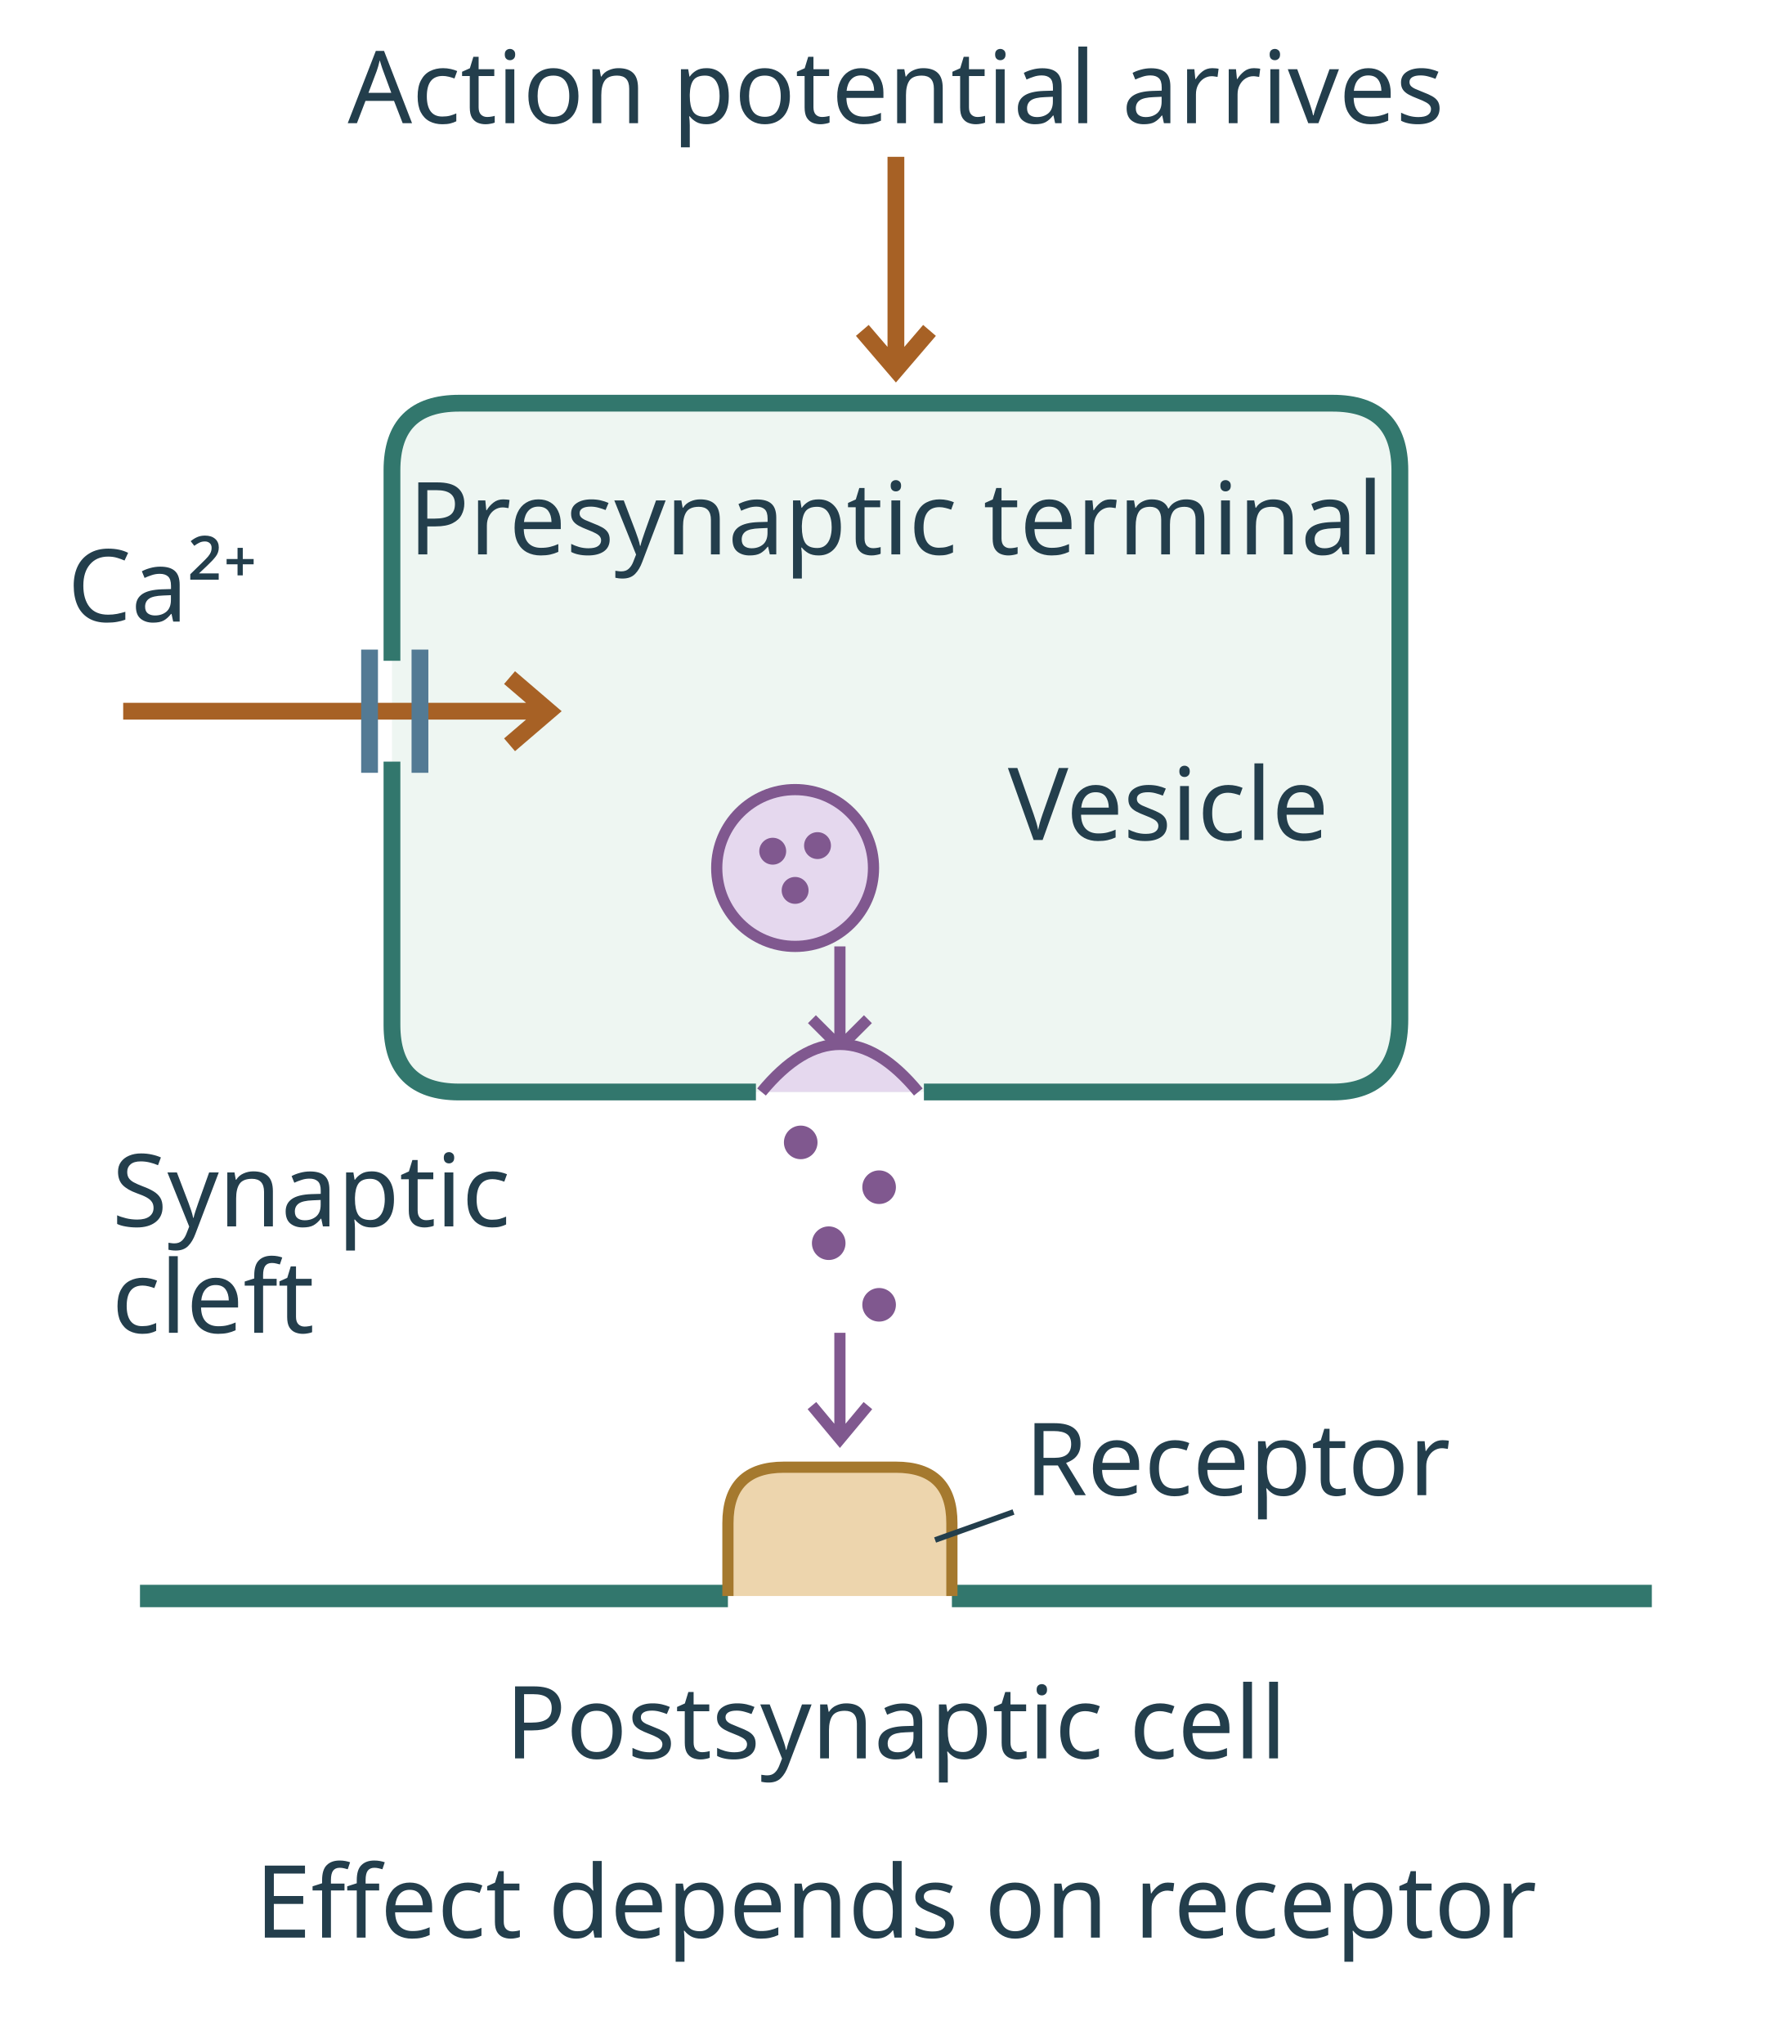
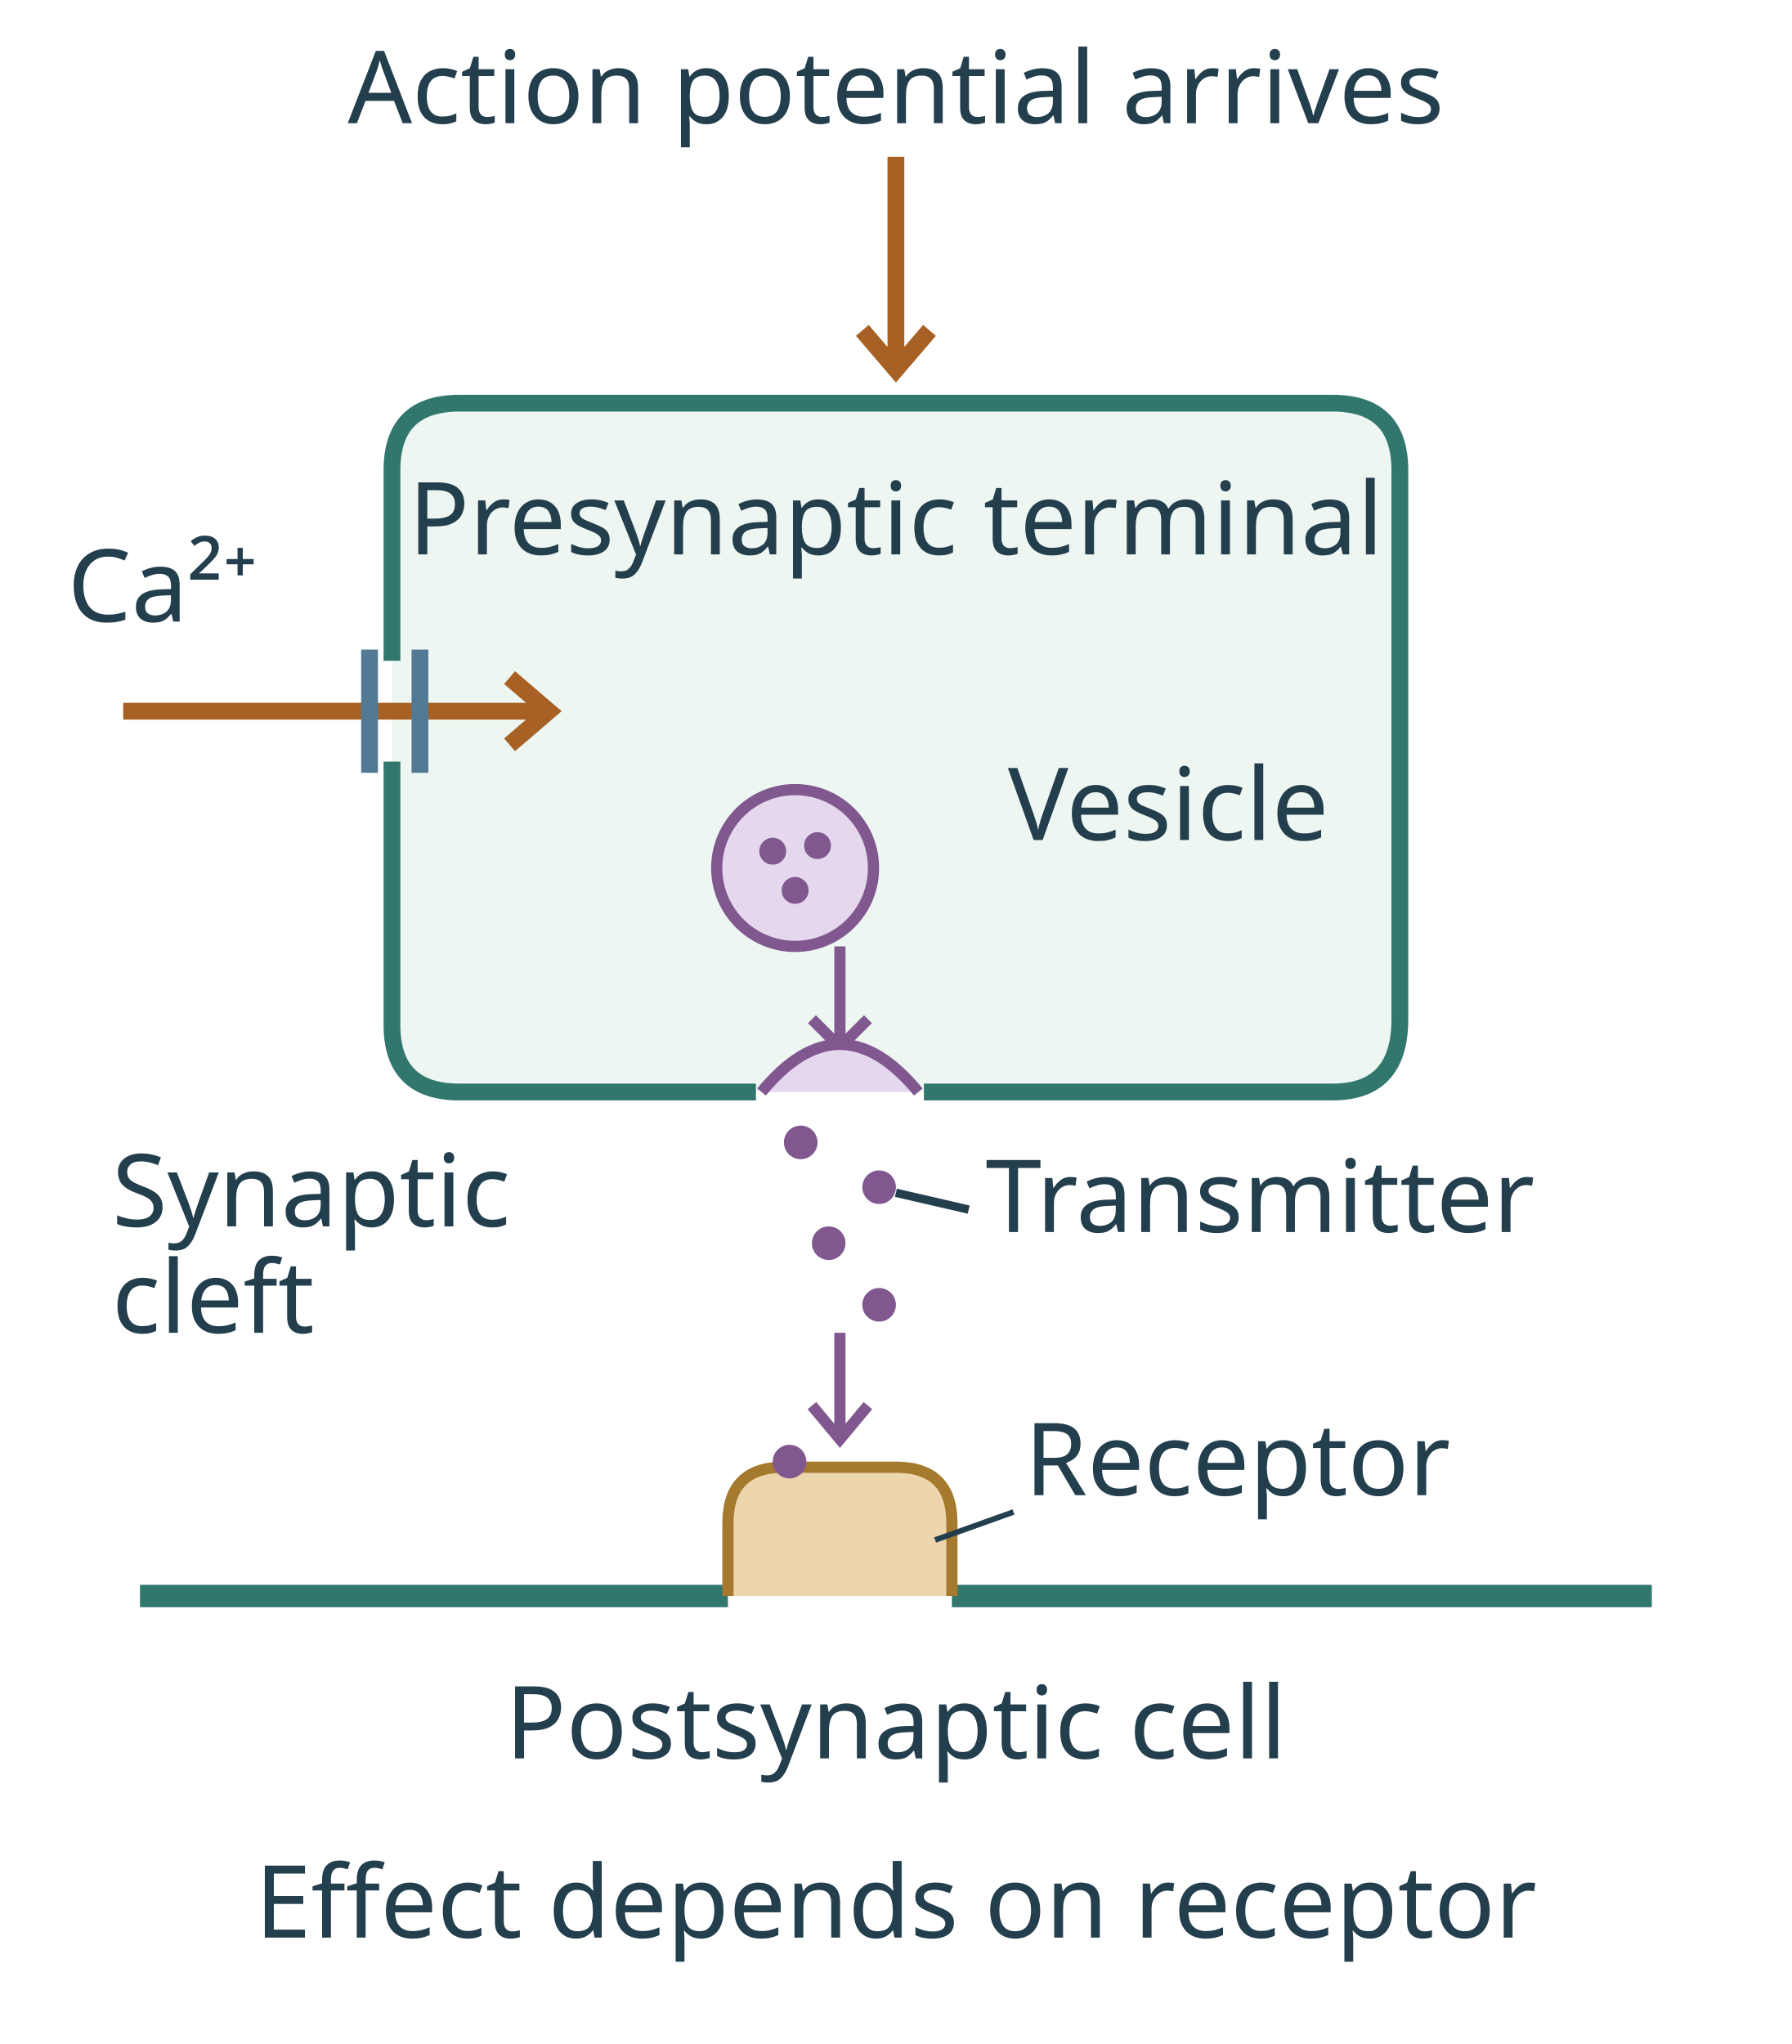
<svg xmlns="http://www.w3.org/2000/svg" viewBox="0 0 320 365" role="img" aria-labelledby="title desc">
  <g font-family="system-ui,sans-serif" font-size="18" fill="#233e4c">
    <text x="160" y="22" text-anchor="middle">Action potential arrives</text>
    <path d="M160 28v38m-6-7 6 7 6-7" fill="none" stroke="#a76125" stroke-width="3" />
    <rect x="70" y="72" width="180" height="123" rx="12" fill="#eef6f2" />
    <path d="M70 118V84Q70 72 82 72H238Q250 72 250 84V182Q250 195 238 195H165 M135 195H82Q70 195 70 183V136" fill="none" stroke="#32776d" stroke-width="3" />
    <text x="160" y="99" text-anchor="middle">Presynaptic terminal</text>
    <text x="29" y="111" text-anchor="middle">Ca²⁺</text>
    <path d="M22 127H98m-7-6 7 6-7 6" fill="none" stroke="#a76125" stroke-width="3" />
    <path d="M66 116v22M75 116v22" stroke="#537a94" stroke-width="3" />
    <circle cx="142" cy="155" r="14" fill="#e5d8ee" stroke="#80588f" stroke-width="2" />
    <g fill="#80588f">
      <circle cx="138" cy="152" r="2.4" />
      <circle cx="146" cy="151" r="2.4" />
      <circle cx="142" cy="159" r="2.4" />
    </g>
    <text x="180" y="150">Vesicle</text>
    <path d="M150 169v18m-5-5 5 5 5-5" fill="none" stroke="#80588f" stroke-width="2" />
    <path d="M136 195q14-17 28 0" fill="#e5d8ee" stroke="#80588f" stroke-width="2" />
    <g fill="#80588f">
      <circle cx="143" cy="204" r="3" />
      <circle cx="157" cy="212" r="3" />
      <circle cx="148" cy="222" r="3" />
      <circle cx="157" cy="233" r="3" />
    </g>
+     <text x="176" y="220">Transmitter</text>
+     <path d="M173 216L160 213" fill="none" stroke="#233e4c" stroke-width="1.5" />
    <text x="20" y="219">Synaptic</text>
    <text x="20" y="238">cleft</text>
    <path d="M150 238v19m-5-6 5 6 5-6" fill="none" stroke="#80588f" stroke-width="2" />
    <path d="M25 285H130m40 0h125" stroke="#32776d" stroke-width="4" />
    <path d="M130 285v-13q0-10 10-10h20q10 0 10 10v13" fill="#edd5ad" stroke="#a5792e" stroke-width="2" />
+     <circle cx="141" cy="261" r="3" fill="#80588f" />
    <text x="183" y="267">Receptor</text>
    <path d="M181 270l-14 5" stroke="#233e4c" fill="none" />
    <text x="160" y="314" text-anchor="middle">Postsynaptic cell</text>
    <text x="160" y="346" text-anchor="middle">Effect depends on receptor</text>
  </g>
</svg>
